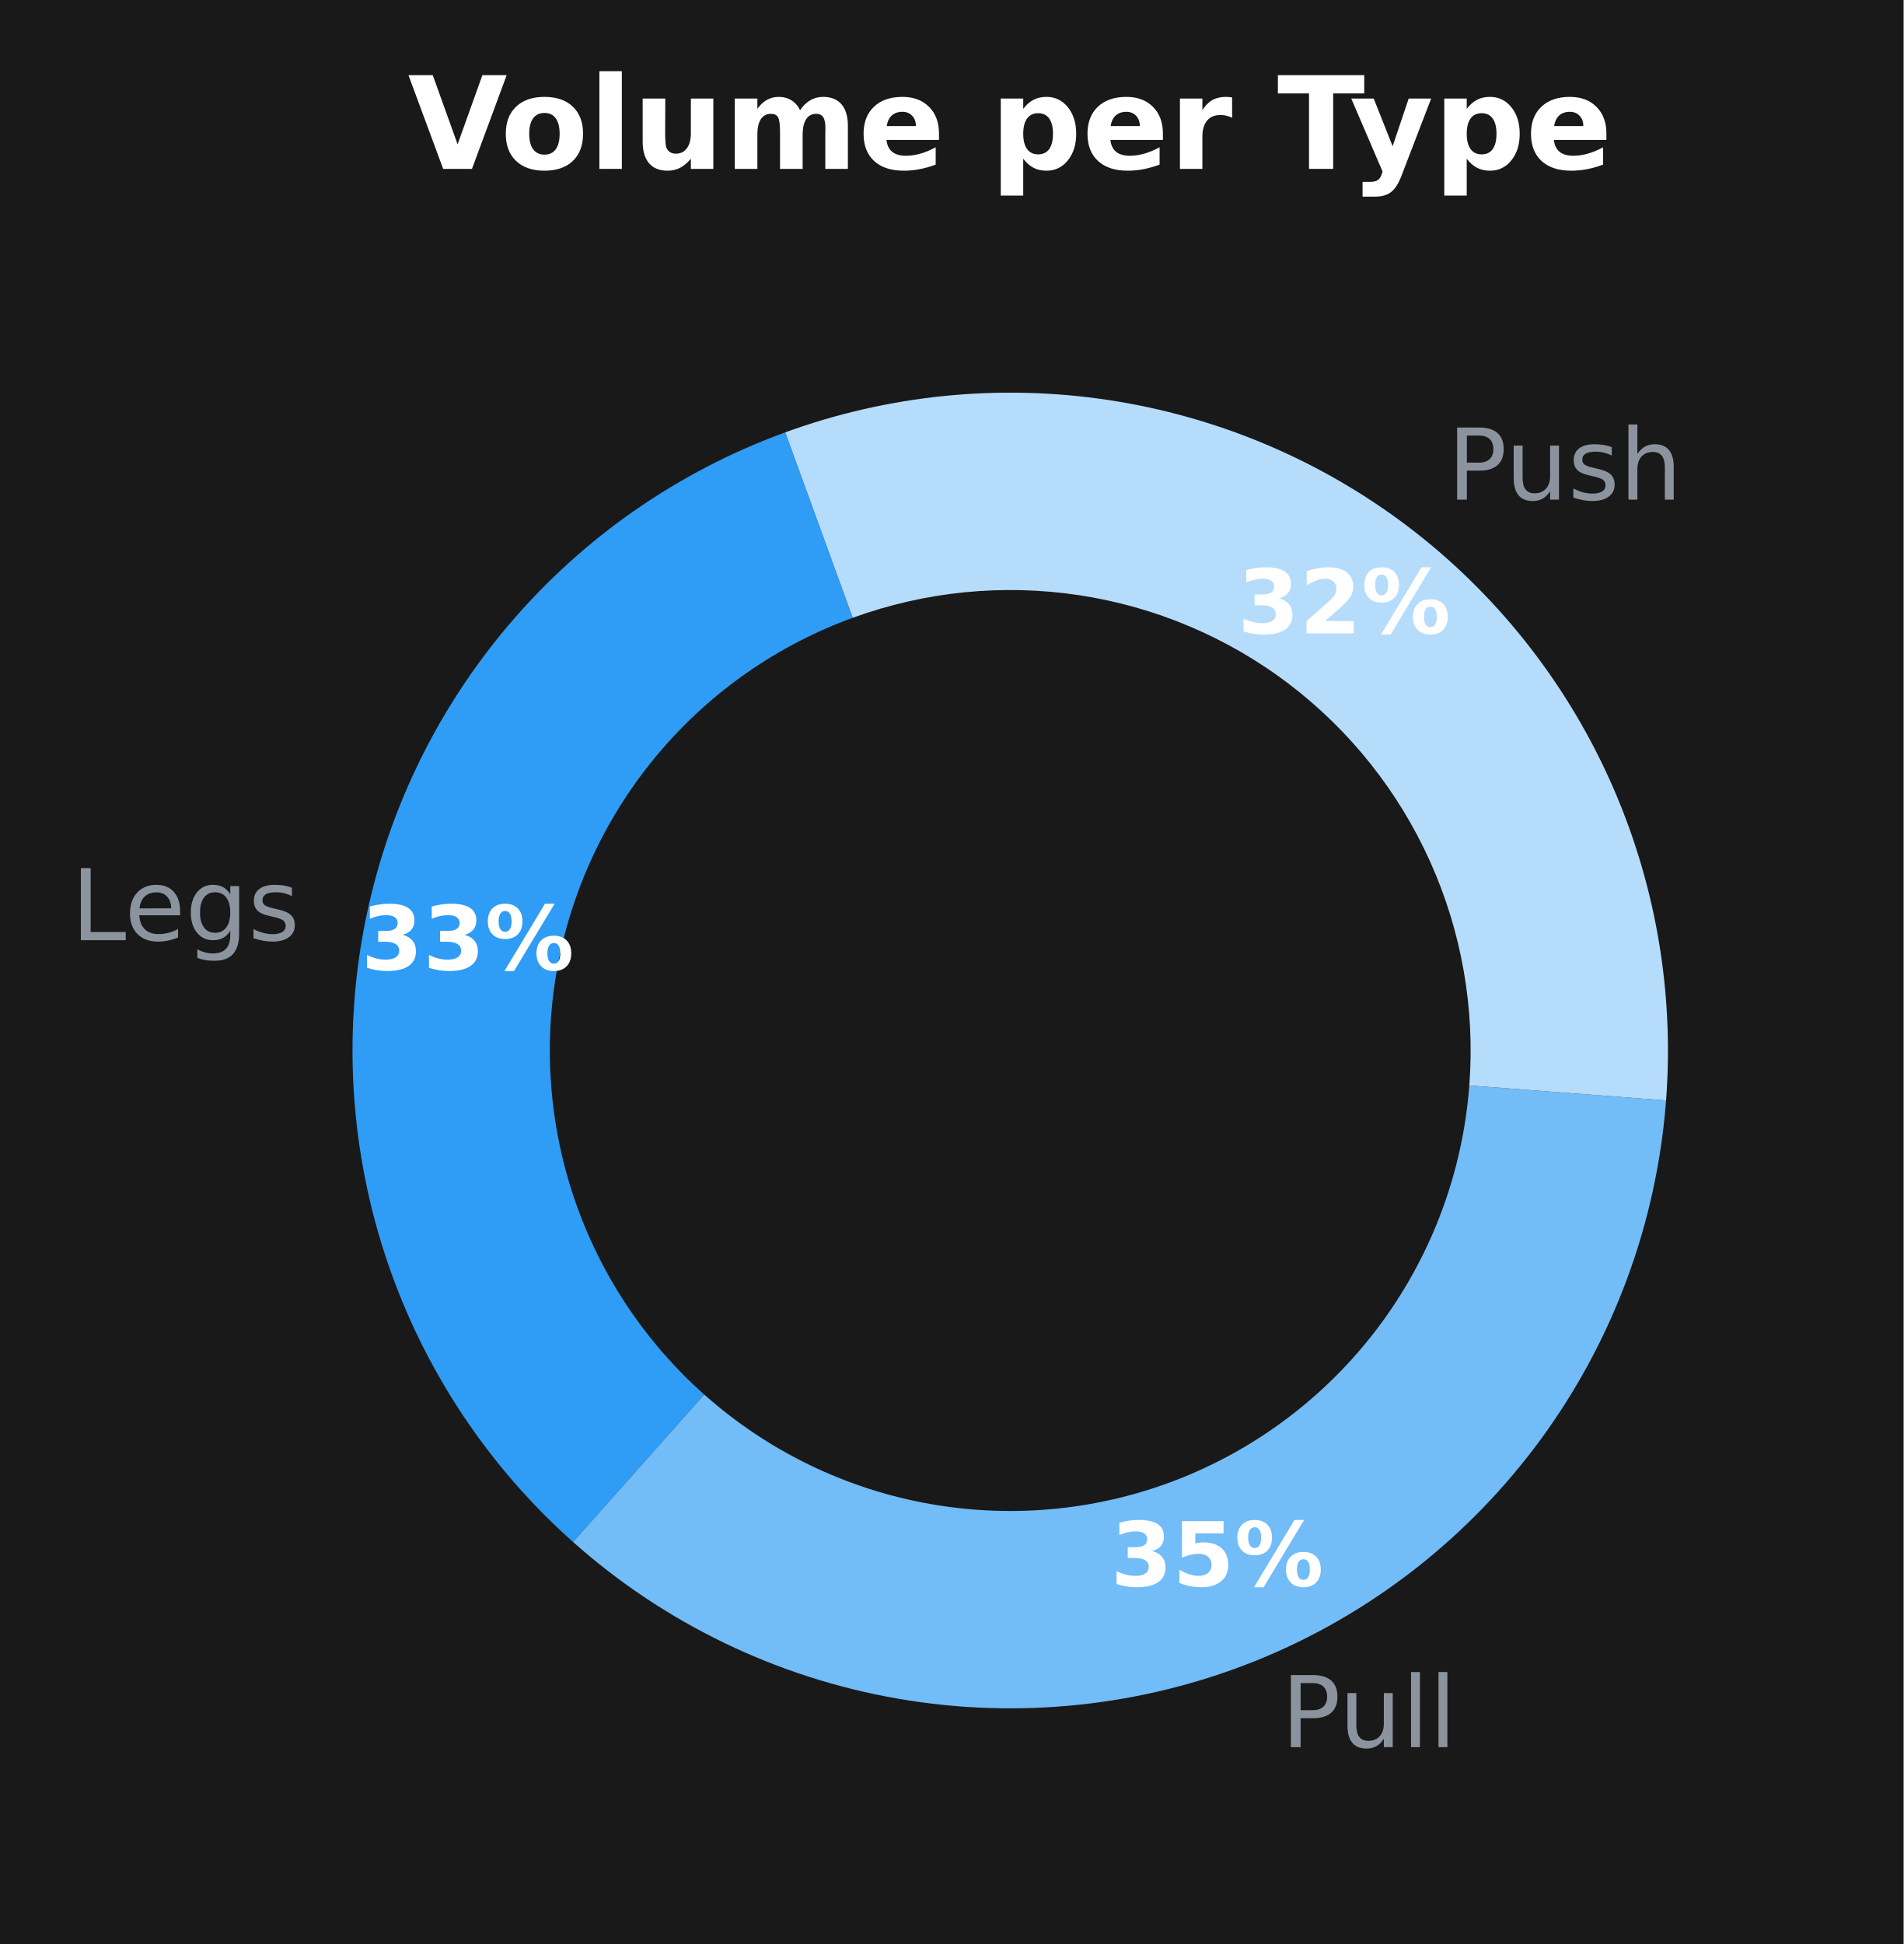
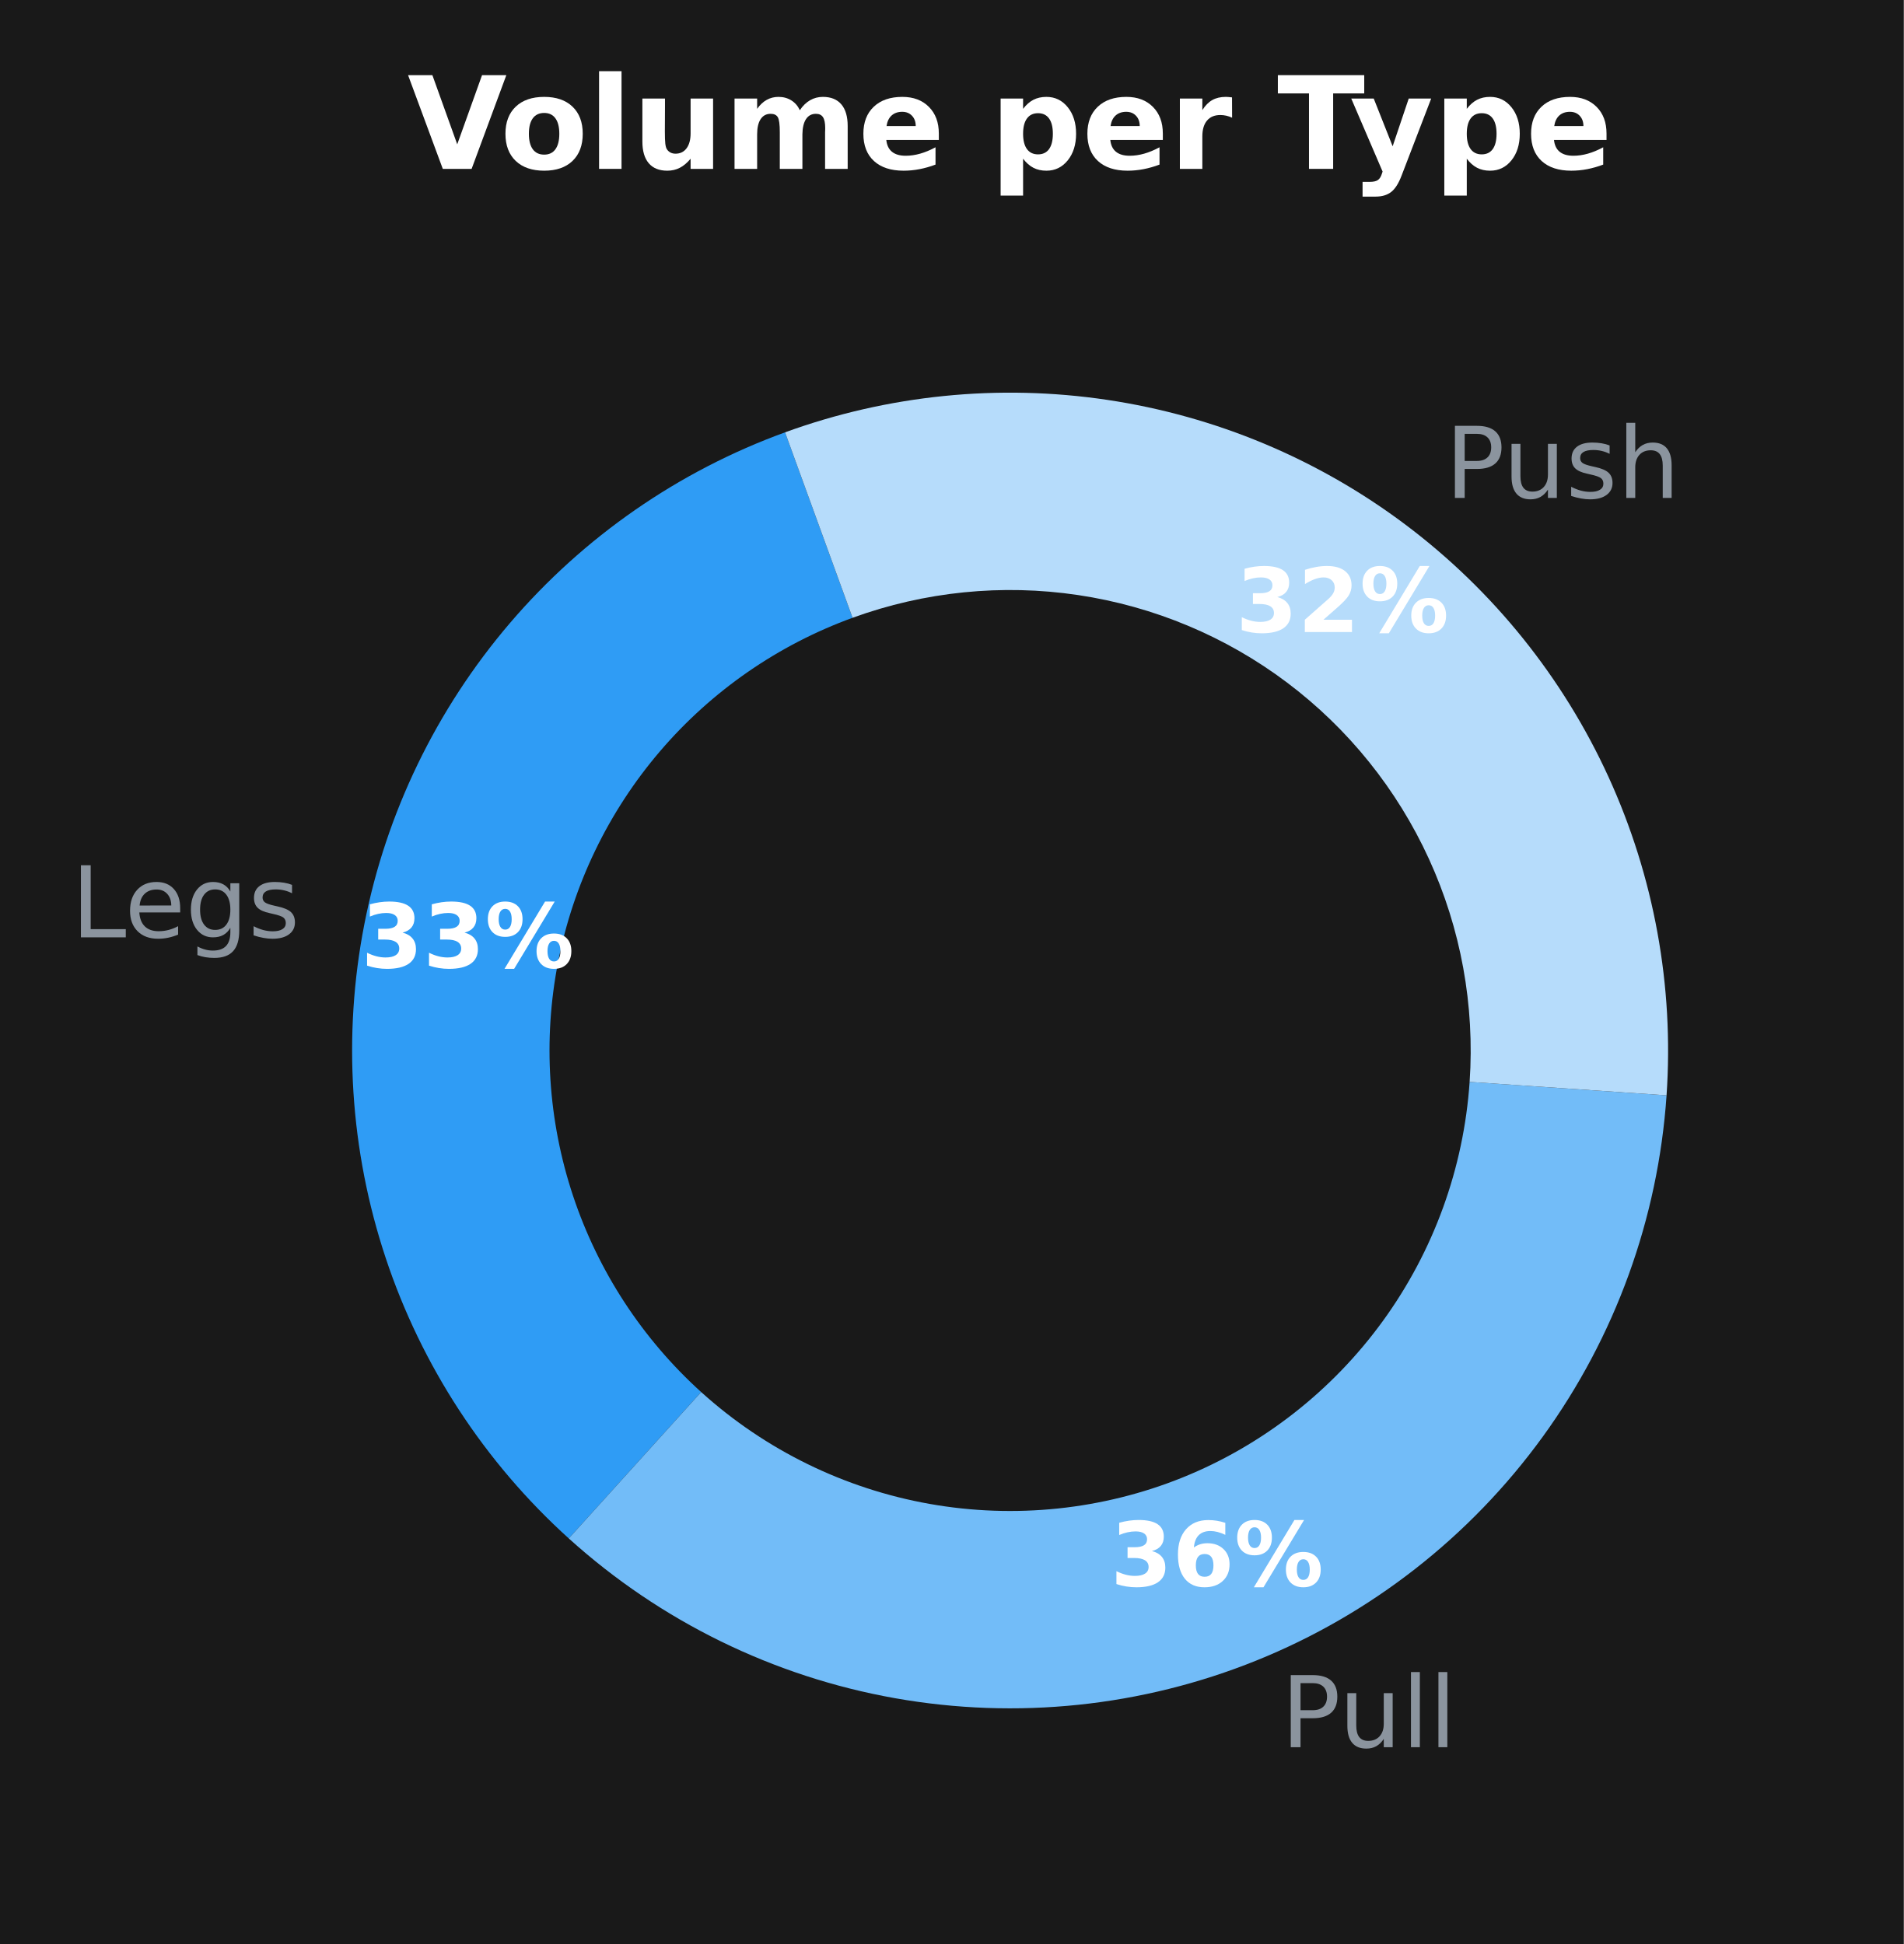
- <svg xmlns="http://www.w3.org/2000/svg" xmlns:xlink="http://www.w3.org/1999/xlink" width="192.545pt" height="196.598pt" viewBox="0 0 192.545 196.598" version="1.1">
+ <svg xmlns="http://www.w3.org/2000/svg" xmlns:xlink="http://www.w3.org/1999/xlink" width="192.489pt" height="196.598pt" viewBox="0 0 192.489 196.598" version="1.1">
  <defs>
    <style type="text/css">*{stroke-linejoin: round; stroke-linecap: butt}</style>
  </defs>
  <g id="figure_1">
    <g id="patch_1">
-       <path d="M 0 196.598  L 192.545 196.598  L 192.545 0  L 0 0  z " style="fill: #191919" />
+       <path d="M 0 196.598  L 192.489 196.598  L 192.489 0  L 0 0  z " style="fill: #191919" />
    </g>
    <g id="axes_1">
      <g id="patch_2">
-         <path d="M 79.431 43.722  C 68.612 47.66 58.998 54.34 51.533 63.106  C 44.068 71.872 39.006 82.427 36.842 93.736  C 34.678 105.044 35.487 116.723 39.188 127.626  C 42.89 138.528 49.359 148.285 57.96 155.939  L 71.228 141.029  C 65.207 135.671 60.678 128.841 58.087 121.209  C 55.496 113.578 54.93 105.402 56.445 97.487  C 57.959 89.571 61.503 82.182 66.729 76.046  C 71.954 69.909 78.684 65.233 86.257 62.477  z " style="fill: #2f9cf5" />
+         <path d="M 79.375 43.722  C 68.598 47.644 59.017 54.288 51.564 63.004  C 44.111 71.721 39.037 82.218 36.837 93.473  C 34.637 104.729 35.383 116.364 39.005 127.246  C 42.626 138.127 49 147.89 57.507 155.582  L 70.893 140.779  C 64.939 135.394 60.477 128.56 57.942 120.943  C 55.407 113.326 54.884 105.181 56.425 97.303  C 57.965 89.424 61.517 82.076 66.733 75.974  C 71.95 69.873 78.658 65.223 86.201 62.477  z " style="fill: #2f9cf5" />
      </g>
      <g id="patch_3">
-         <path d="M 57.96 155.939  C 67.222 164.18 78.605 169.67 90.821 171.788  C 103.036 173.906 115.603 172.568 127.098 167.925  C 138.593 163.283 148.565 155.518 155.884 145.511  C 163.202 135.505 167.58 123.649 168.521 111.287  L 148.62 109.772  C 147.961 118.426 144.897 126.725 139.774 133.729  C 134.651 140.734 127.671 146.169 119.624 149.419  C 111.577 152.669 102.78 153.605 94.23 152.123  C 85.679 150.641 77.711 146.797 71.228 141.029  z " style="fill: #72bcf8" />
+         <path d="M 57.507 155.582  C 66.768 163.957 78.203 169.558 90.497 171.741  C 102.791 173.924 115.455 172.603 127.034 167.928  C 138.613 163.254 148.645 155.413 155.977 145.306  C 163.31 135.199 167.651 123.23 168.502 110.772  L 148.59 109.412  C 147.995 118.132 144.956 126.511 139.823 133.586  C 134.69 140.66 127.668 146.149 119.562 149.421  C 111.457 152.693 102.593 153.618 93.987 152.09  C 85.381 150.562 77.376 146.641 70.893 140.779  z " style="fill: #72bcf8" />
      </g>
      <g id="patch_4">
-         <path d="M 168.521 111.287  C 169.365 100.197 167.415 89.071 162.849 78.929  C 158.284 68.787 151.247 59.951 142.386 53.23  C 133.524 46.509 123.117 42.117 112.12 40.456  C 101.122 38.795 89.882 39.918 79.431 43.722  L 86.257 62.477  C 93.573 59.814 101.441 59.028 109.139 60.191  C 116.837 61.353 124.122 64.428 130.325 69.132  C 136.529 73.837 141.454 80.023 144.65 87.122  C 147.846 94.221 149.211 102.01 148.62 109.772  z " style="fill: #b6dcfb" />
+         <path d="M 168.502 110.772  C 169.257 99.719 167.24 88.651 162.634 78.576  C 158.027 68.501 150.977 59.734 142.124 53.074  C 133.271 46.414 122.893 42.07 111.936 40.437  C 100.979 38.804 89.785 39.933 79.375 43.722  L 86.201 62.477  C 93.488 59.825 101.324 59.034 108.994 60.177  C 116.664 61.32 123.928 64.361 130.125 69.023  C 136.322 73.685 141.258 79.822 144.482 86.875  C 147.707 93.927 149.119 101.675 148.59 109.412  z " style="fill: #b6dcfb" />
      </g>
      <g id="matplotlib.axis_1" />
      <g id="matplotlib.axis_2" />
      <g id="text_1">
-         <g style="fill: #8b949e" transform="translate(7.2 95.08335) scale(0.1 -0.1)">
+         <g style="fill: #8b949e" transform="translate(7.2 94.79463) scale(0.1 -0.1)">
          <defs>
            <path id="DejaVuSans-2f" d="M 628 4666  L 1259 4666  L 1259 531  L 3531 531  L 3531 0  L 628 0  L 628 4666  z " transform="scale(0.015625)" />
            <path id="DejaVuSans-48" d="M 3597 1894  L 3597 1613  L 953 1613  Q 991 1019 1311 708  Q 1631 397 2203 397  Q 2534 397 2845 478  Q 3156 559 3463 722  L 3463 178  Q 3153 47 2828 -22  Q 2503 -91 2169 -91  Q 1331 -91 842 396  Q 353 884 353 1716  Q 353 2575 817 3079  Q 1281 3584 2069 3584  Q 2775 3584 3186 3129  Q 3597 2675 3597 1894  z M 3022 2063  Q 3016 2534 2758 2815  Q 2500 3097 2075 3097  Q 1594 3097 1305 2825  Q 1016 2553 972 2059  L 3022 2063  z " transform="scale(0.015625)" />
            <path id="DejaVuSans-4a" d="M 2906 1791  Q 2906 2416 2648 2759  Q 2391 3103 1925 3103  Q 1463 3103 1205 2759  Q 947 2416 947 1791  Q 947 1169 1205 825  Q 1463 481 1925 481  Q 2391 481 2648 825  Q 2906 1169 2906 1791  z M 3481 434  Q 3481 -459 3084 -895  Q 2688 -1331 1869 -1331  Q 1566 -1331 1297 -1286  Q 1028 -1241 775 -1147  L 775 -588  Q 1028 -725 1275 -790  Q 1522 -856 1778 -856  Q 2344 -856 2625 -561  Q 2906 -266 2906 331  L 2906 616  Q 2728 306 2450 153  Q 2172 0 1784 0  Q 1141 0 747 490  Q 353 981 353 1791  Q 353 2603 747 3093  Q 1141 3584 1784 3584  Q 2172 3584 2450 3431  Q 2728 3278 2906 2969  L 2906 3500  L 3481 3500  L 3481 434  z " transform="scale(0.015625)" />
            <path id="DejaVuSans-56" d="M 2834 3397  L 2834 2853  Q 2591 2978 2328 3040  Q 2066 3103 1784 3103  Q 1356 3103 1142 2972  Q 928 2841 928 2578  Q 928 2378 1081 2264  Q 1234 2150 1697 2047  L 1894 2003  Q 2506 1872 2764 1633  Q 3022 1394 3022 966  Q 3022 478 2636 193  Q 2250 -91 1575 -91  Q 1294 -91 989 -36  Q 684 19 347 128  L 347 722  Q 666 556 975 473  Q 1284 391 1588 391  Q 1994 391 2212 530  Q 2431 669 2431 922  Q 2431 1156 2273 1281  Q 2116 1406 1581 1522  L 1381 1569  Q 847 1681 609 1914  Q 372 2147 372 2553  Q 372 3047 722 3315  Q 1072 3584 1716 3584  Q 2034 3584 2315 3537  Q 2597 3491 2834 3397  z " transform="scale(0.015625)" />
          </defs>
          <use xlink:href="#DejaVuSans-2f" />
          <use xlink:href="#DejaVuSans-48" transform="translate(53.96875 0)" />
          <use xlink:href="#DejaVuSans-4a" transform="translate(115.5 0)" />
          <use xlink:href="#DejaVuSans-56" transform="translate(178.9844 0)" />
        </g>
      </g>
      <g id="text_2">
-         <g style="fill: #8b949e" transform="translate(129.5895 176.6919) scale(0.1 -0.1)">
+         <g style="fill: #8b949e" transform="translate(129.5244 176.6956) scale(0.1 -0.1)">
          <defs>
            <path id="DejaVuSans-33" d="M 1259 4147  L 1259 2394  L 2053 2394  Q 2494 2394 2734 2622  Q 2975 2850 2975 3272  Q 2975 3691 2734 3919  Q 2494 4147 2053 4147  L 1259 4147  z M 628 4666  L 2053 4666  Q 2838 4666 3239 4311  Q 3641 3956 3641 3272  Q 3641 2581 3239 2228  Q 2838 1875 2053 1875  L 1259 1875  L 1259 0  L 628 0  L 628 4666  z " transform="scale(0.015625)" />
            <path id="DejaVuSans-58" d="M 544 1381  L 544 3500  L 1119 3500  L 1119 1403  Q 1119 906 1312 657  Q 1506 409 1894 409  Q 2359 409 2629 706  Q 2900 1003 2900 1516  L 2900 3500  L 3475 3500  L 3475 0  L 2900 0  L 2900 538  Q 2691 219 2414 64  Q 2138 -91 1772 -91  Q 1169 -91 856 284  Q 544 659 544 1381  z M 1991 3584  L 1991 3584  z " transform="scale(0.015625)" />
            <path id="DejaVuSans-4f" d="M 603 4863  L 1178 4863  L 1178 0  L 603 0  L 603 4863  z " transform="scale(0.015625)" />
          </defs>
          <use xlink:href="#DejaVuSans-33" />
          <use xlink:href="#DejaVuSans-58" transform="translate(58.54688 0)" />
          <use xlink:href="#DejaVuSans-4f" transform="translate(121.9219 0)" />
          <use xlink:href="#DejaVuSans-4f" transform="translate(149.7031 0)" />
        </g>
      </g>
      <g id="text_3">
-         <g style="fill: #8b949e" transform="translate(146.4058 50.52709) scale(0.1 -0.1)">
+         <g style="fill: #8b949e" transform="translate(146.1232 50.35581) scale(0.1 -0.1)">
          <defs>
            <path id="DejaVuSans-4b" d="M 3513 2113  L 3513 0  L 2938 0  L 2938 2094  Q 2938 2591 2744 2837  Q 2550 3084 2163 3084  Q 1697 3084 1428 2787  Q 1159 2491 1159 1978  L 1159 0  L 581 0  L 581 4863  L 1159 4863  L 1159 2956  Q 1366 3272 1645 3428  Q 1925 3584 2291 3584  Q 2894 3584 3203 3211  Q 3513 2838 3513 2113  z " transform="scale(0.015625)" />
          </defs>
          <use xlink:href="#DejaVuSans-33" />
          <use xlink:href="#DejaVuSans-58" transform="translate(58.54688 0)" />
          <use xlink:href="#DejaVuSans-56" transform="translate(121.9219 0)" />
          <use xlink:href="#DejaVuSans-4b" transform="translate(174.0156 0)" />
        </g>
      </g>
      <g id="text_4">
-         <g style="fill: #ffffff" transform="translate(36.52575 98.07412) scale(0.09 -0.09)">
+         <g style="fill: #ffffff" transform="translate(36.51255 97.85365) scale(0.09 -0.09)">
          <defs>
            <path id="DejaVuSans-Bold-16" d="M 2981 2516  Q 3453 2394 3698 2092  Q 3944 1791 3944 1325  Q 3944 631 3412 270  Q 2881 -91 1863 -91  Q 1503 -91 1142 -33  Q 781 25 428 141  L 428 1069  Q 766 900 1098 814  Q 1431 728 1753 728  Q 2231 728 2486 893  Q 2741 1059 2741 1369  Q 2741 1688 2480 1852  Q 2219 2016 1709 2016  L 1228 2016  L 1228 2791  L 1734 2791  Q 2188 2791 2409 2933  Q 2631 3075 2631 3366  Q 2631 3634 2415 3781  Q 2200 3928 1806 3928  Q 1516 3928 1219 3862  Q 922 3797 628 3669  L 628 4550  Q 984 4650 1334 4700  Q 1684 4750 2022 4750  Q 2931 4750 3382 4451  Q 3834 4153 3834 3553  Q 3834 3144 3618 2883  Q 3403 2622 2981 2516  z " transform="scale(0.015625)" />
            <path id="DejaVuSans-Bold-8" d="M 4959 1925  Q 4738 1925 4616 1733  Q 4494 1541 4494 1184  Q 4494 825 4614 633  Q 4734 441 4959 441  Q 5184 441 5303 633  Q 5422 825 5422 1184  Q 5422 1541 5301 1733  Q 5181 1925 4959 1925  z M 4959 2450  Q 5541 2450 5875 2112  Q 6209 1775 6209 1184  Q 6209 594 5875 251  Q 5541 -91 4959 -91  Q 4378 -91 4042 251  Q 3706 594 3706 1184  Q 3706 1772 4042 2111  Q 4378 2450 4959 2450  z M 2094 -91  L 1403 -91  L 4319 4750  L 5013 4750  L 2094 -91  z M 1453 4750  Q 2034 4750 2367 4411  Q 2700 4072 2700 3481  Q 2700 2891 2367 2550  Q 2034 2209 1453 2209  Q 872 2209 539 2550  Q 206 2891 206 3481  Q 206 4072 539 4411  Q 872 4750 1453 4750  z M 1453 4225  Q 1228 4225 1106 4031  Q 984 3838 984 3481  Q 984 3122 1106 2926  Q 1228 2731 1453 2731  Q 1678 2731 1798 2926  Q 1919 3122 1919 3481  Q 1919 3838 1797 4031  Q 1675 4225 1453 4225  z " transform="scale(0.015625)" />
          </defs>
          <use xlink:href="#DejaVuSans-Bold-16" />
          <use xlink:href="#DejaVuSans-Bold-16" transform="translate(69.57812 0)" />
          <use xlink:href="#DejaVuSans-Bold-8" transform="translate(139.1562 0)" />
        </g>
      </g>
      <g id="text_5">
-         <g style="fill: #ffffff" transform="translate(112.3408 160.393) scale(0.09 -0.09)">
+         <g style="fill: #ffffff" transform="translate(112.278 160.3959) scale(0.09 -0.09)">
          <defs>
-             <path id="DejaVuSans-Bold-18" d="M 678 4666  L 3669 4666  L 3669 3781  L 1638 3781  L 1638 3059  Q 1775 3097 1914 3117  Q 2053 3138 2203 3138  Q 3056 3138 3531 2711  Q 4006 2284 4006 1522  Q 4006 766 3489 337  Q 2972 -91 2053 -91  Q 1656 -91 1267 -14  Q 878 63 494 219  L 494 1166  Q 875 947 1217 837  Q 1559 728 1863 728  Q 2300 728 2551 942  Q 2803 1156 2803 1522  Q 2803 1891 2551 2103  Q 2300 2316 1863 2316  Q 1603 2316 1309 2248  Q 1016 2181 678 2041  L 678 4666  z " transform="scale(0.015625)" />
+             <path id="DejaVuSans-Bold-19" d="M 2316 2303  Q 2000 2303 1842 2098  Q 1684 1894 1684 1484  Q 1684 1075 1842 870  Q 2000 666 2316 666  Q 2634 666 2792 870  Q 2950 1075 2950 1484  Q 2950 1894 2792 2098  Q 2634 2303 2316 2303  z M 3803 4544  L 3803 3681  Q 3506 3822 3243 3889  Q 2981 3956 2731 3956  Q 2194 3956 1894 3657  Q 1594 3359 1544 2772  Q 1750 2925 1990 3001  Q 2231 3078 2516 3078  Q 3231 3078 3670 2659  Q 4109 2241 4109 1563  Q 4109 813 3618 361  Q 3128 -91 2303 -91  Q 1394 -91 895 523  Q 397 1138 397 2266  Q 397 3422 980 4083  Q 1563 4744 2578 4744  Q 2900 4744 3203 4694  Q 3506 4644 3803 4544  z " transform="scale(0.015625)" />
          </defs>
          <use xlink:href="#DejaVuSans-Bold-16" />
-           <use xlink:href="#DejaVuSans-Bold-18" transform="translate(69.57812 0)" />
+           <use xlink:href="#DejaVuSans-Bold-19" transform="translate(69.57812 0)" />
          <use xlink:href="#DejaVuSans-Bold-8" transform="translate(139.1562 0)" />
        </g>
      </g>
      <g id="text_6">
-         <g style="fill: #ffffff" transform="translate(125.1824 64.04904) scale(0.09 -0.09)">
+         <g style="fill: #ffffff" transform="translate(124.9534 63.91825) scale(0.09 -0.09)">
          <defs>
            <path id="DejaVuSans-Bold-15" d="M 1844 884  L 3897 884  L 3897 0  L 506 0  L 506 884  L 2209 2388  Q 2438 2594 2547 2791  Q 2656 2988 2656 3200  Q 2656 3528 2436 3728  Q 2216 3928 1850 3928  Q 1569 3928 1234 3808  Q 900 3688 519 3450  L 519 4475  Q 925 4609 1322 4679  Q 1719 4750 2100 4750  Q 2938 4750 3402 4381  Q 3866 4013 3866 3353  Q 3866 2972 3669 2642  Q 3472 2313 2841 1759  L 1844 884  z " transform="scale(0.015625)" />
          </defs>
          <use xlink:href="#DejaVuSans-Bold-16" />
          <use xlink:href="#DejaVuSans-Bold-15" transform="translate(69.57812 0)" />
          <use xlink:href="#DejaVuSans-Bold-8" transform="translate(139.1562 0)" />
        </g>
      </g>
      <g id="text_7">
-         <g style="fill: #ffffff" transform="translate(41.2524 17.07797) scale(0.13 -0.13)">
+         <g style="fill: #ffffff" transform="translate(41.19656 17.07797) scale(0.13 -0.13)">
          <defs>
            <path id="DejaVuSans-Bold-39" d="M 31 4666  L 1241 4666  L 2478 1222  L 3713 4666  L 4922 4666  L 3194 0  L 1759 0  L 31 4666  z " transform="scale(0.015625)" />
            <path id="DejaVuSans-Bold-52" d="M 2203 2784  Q 1831 2784 1636 2517  Q 1441 2250 1441 1747  Q 1441 1244 1636 976  Q 1831 709 2203 709  Q 2569 709 2762 976  Q 2956 1244 2956 1747  Q 2956 2250 2762 2517  Q 2569 2784 2203 2784  z M 2203 3584  Q 3106 3584 3614 3096  Q 4122 2609 4122 1747  Q 4122 884 3614 396  Q 3106 -91 2203 -91  Q 1297 -91 786 396  Q 275 884 275 1747  Q 275 2609 786 3096  Q 1297 3584 2203 3584  z " transform="scale(0.015625)" />
            <path id="DejaVuSans-Bold-4f" d="M 538 4863  L 1656 4863  L 1656 0  L 538 0  L 538 4863  z " transform="scale(0.015625)" />
            <path id="DejaVuSans-Bold-58" d="M 500 1363  L 500 3500  L 1625 3500  L 1625 3150  Q 1625 2866 1622 2436  Q 1619 2006 1619 1863  Q 1619 1441 1641 1255  Q 1663 1069 1716 984  Q 1784 875 1895 815  Q 2006 756 2150 756  Q 2500 756 2700 1025  Q 2900 1294 2900 1772  L 2900 3500  L 4019 3500  L 4019 0  L 2900 0  L 2900 506  Q 2647 200 2364 54  Q 2081 -91 1741 -91  Q 1134 -91 817 281  Q 500 653 500 1363  z " transform="scale(0.015625)" />
            <path id="DejaVuSans-Bold-50" d="M 3781 2919  Q 3994 3244 4286 3414  Q 4578 3584 4928 3584  Q 5531 3584 5847 3212  Q 6163 2841 6163 2131  L 6163 0  L 5038 0  L 5038 1825  Q 5041 1866 5042 1909  Q 5044 1953 5044 2034  Q 5044 2406 4934 2573  Q 4825 2741 4581 2741  Q 4263 2741 4089 2478  Q 3916 2216 3909 1719  L 3909 0  L 2784 0  L 2784 1825  Q 2784 2406 2684 2573  Q 2584 2741 2328 2741  Q 2006 2741 1831 2477  Q 1656 2213 1656 1722  L 1656 0  L 531 0  L 531 3500  L 1656 3500  L 1656 2988  Q 1863 3284 2130 3434  Q 2397 3584 2719 3584  Q 3081 3584 3359 3409  Q 3638 3234 3781 2919  z " transform="scale(0.015625)" />
            <path id="DejaVuSans-Bold-48" d="M 4031 1759  L 4031 1441  L 1416 1441  Q 1456 1047 1700 850  Q 1944 653 2381 653  Q 2734 653 3104 758  Q 3475 863 3866 1075  L 3866 213  Q 3469 63 3072 -14  Q 2675 -91 2278 -91  Q 1328 -91 801 392  Q 275 875 275 1747  Q 275 2603 792 3093  Q 1309 3584 2216 3584  Q 3041 3584 3536 3087  Q 4031 2591 4031 1759  z M 2881 2131  Q 2881 2450 2695 2645  Q 2509 2841 2209 2841  Q 1884 2841 1681 2658  Q 1478 2475 1428 2131  L 2881 2131  z " transform="scale(0.015625)" />
            <path id="DejaVuSans-Bold-3" transform="scale(0.015625)" />
            <path id="DejaVuSans-Bold-53" d="M 1656 506  L 1656 -1331  L 538 -1331  L 538 3500  L 1656 3500  L 1656 2988  Q 1888 3294 2169 3439  Q 2450 3584 2816 3584  Q 3463 3584 3878 3070  Q 4294 2556 4294 1747  Q 4294 938 3878 423  Q 3463 -91 2816 -91  Q 2450 -91 2169 54  Q 1888 200 1656 506  z M 2400 2772  Q 2041 2772 1848 2508  Q 1656 2244 1656 1747  Q 1656 1250 1848 986  Q 2041 722 2400 722  Q 2759 722 2948 984  Q 3138 1247 3138 1747  Q 3138 2247 2948 2509  Q 2759 2772 2400 2772  z " transform="scale(0.015625)" />
            <path id="DejaVuSans-Bold-55" d="M 3138 2547  Q 2991 2616 2845 2648  Q 2700 2681 2553 2681  Q 2122 2681 1889 2404  Q 1656 2128 1656 1613  L 1656 0  L 538 0  L 538 3500  L 1656 3500  L 1656 2925  Q 1872 3269 2151 3426  Q 2431 3584 2822 3584  Q 2878 3584 2943 3579  Q 3009 3575 3134 3559  L 3138 2547  z " transform="scale(0.015625)" />
            <path id="DejaVuSans-Bold-37" d="M 31 4666  L 4331 4666  L 4331 3756  L 2784 3756  L 2784 0  L 1581 0  L 1581 3756  L 31 3756  L 31 4666  z " transform="scale(0.015625)" />
            <path id="DejaVuSans-Bold-5c" d="M 78 3500  L 1197 3500  L 2138 1125  L 2938 3500  L 4056 3500  L 2584 -331  Q 2363 -916 2067 -1148  Q 1772 -1381 1288 -1381  L 641 -1381  L 641 -647  L 991 -647  Q 1275 -647 1404 -556  Q 1534 -466 1606 -231  L 1638 -134  L 78 3500  z " transform="scale(0.015625)" />
          </defs>
          <use xlink:href="#DejaVuSans-Bold-39" />
          <use xlink:href="#DejaVuSans-Bold-52" transform="translate(71.92188 0)" />
          <use xlink:href="#DejaVuSans-Bold-4f" transform="translate(140.625 0)" />
          <use xlink:href="#DejaVuSans-Bold-58" transform="translate(174.9062 0)" />
          <use xlink:href="#DejaVuSans-Bold-50" transform="translate(246.0938 0)" />
          <use xlink:href="#DejaVuSans-Bold-48" transform="translate(350.2969 0)" />
          <use xlink:href="#DejaVuSans-Bold-3" transform="translate(418.125 0)" />
          <use xlink:href="#DejaVuSans-Bold-53" transform="translate(452.9375 0)" />
          <use xlink:href="#DejaVuSans-Bold-48" transform="translate(524.5156 0)" />
          <use xlink:href="#DejaVuSans-Bold-55" transform="translate(592.3438 0)" />
          <use xlink:href="#DejaVuSans-Bold-3" transform="translate(641.6562 0)" />
          <use xlink:href="#DejaVuSans-Bold-37" transform="translate(676.4688 0)" />
          <use xlink:href="#DejaVuSans-Bold-5c" transform="translate(732.8281 0)" />
          <use xlink:href="#DejaVuSans-Bold-53" transform="translate(798.0156 0)" />
          <use xlink:href="#DejaVuSans-Bold-48" transform="translate(869.5938 0)" />
        </g>
      </g>
    </g>
  </g>
</svg>
